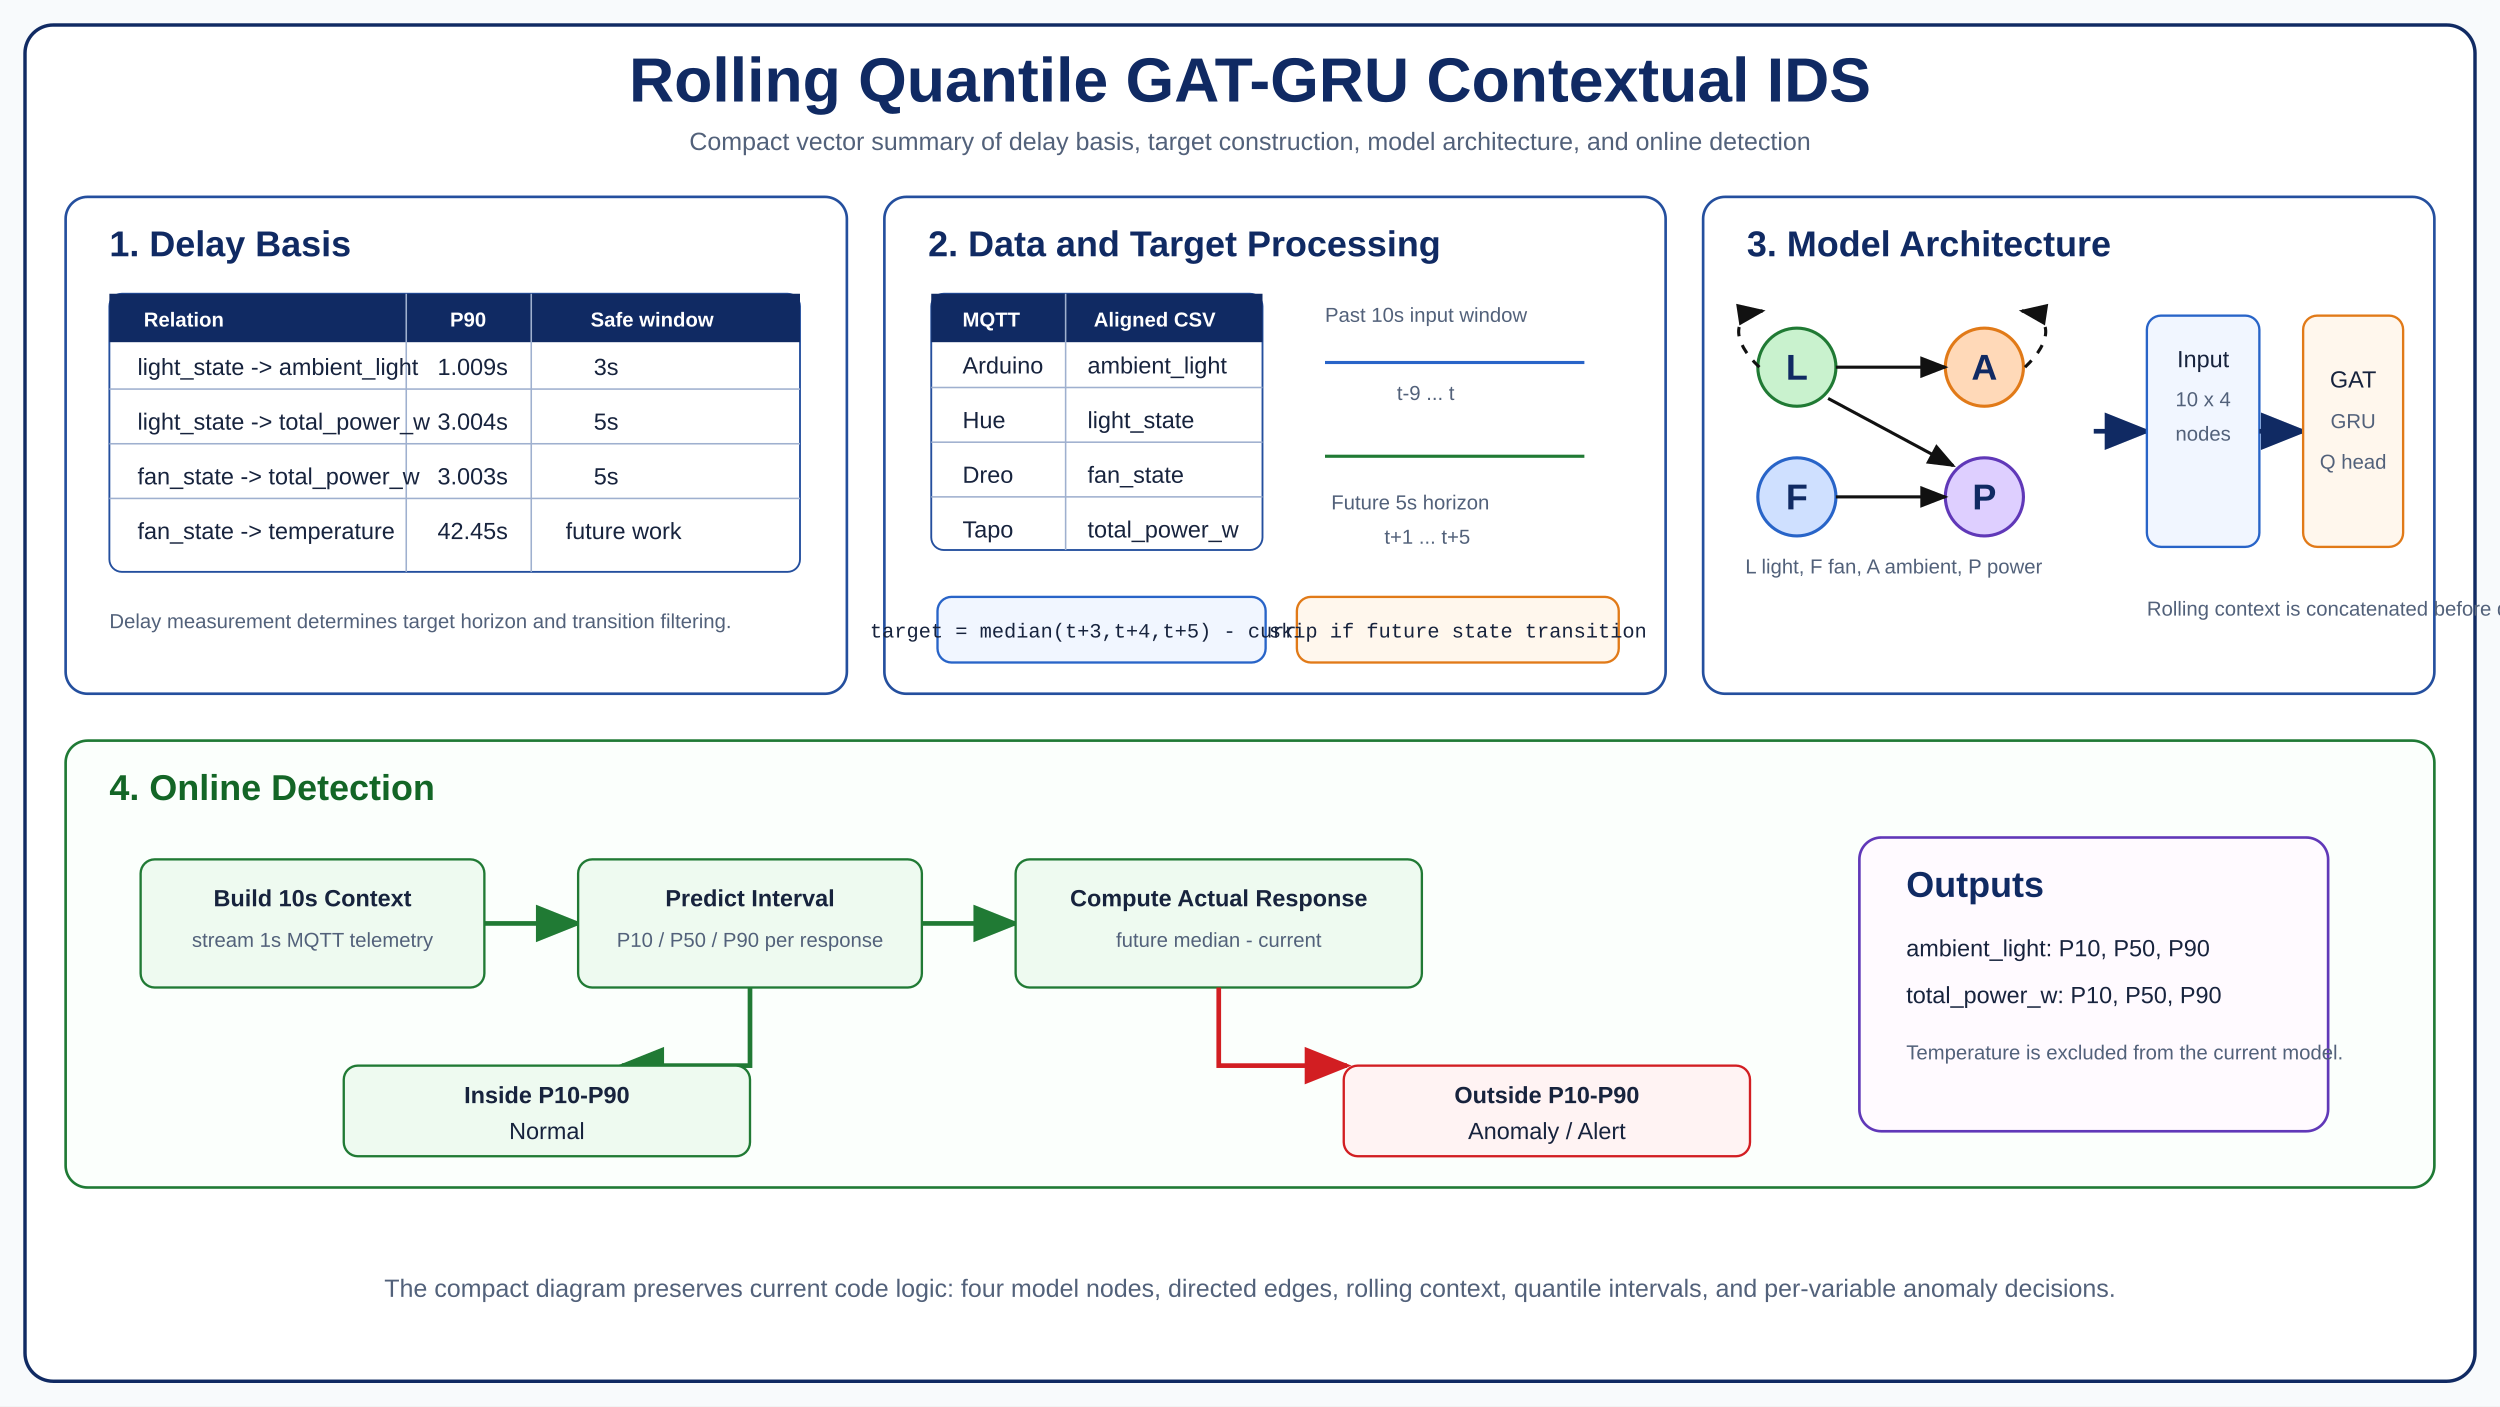
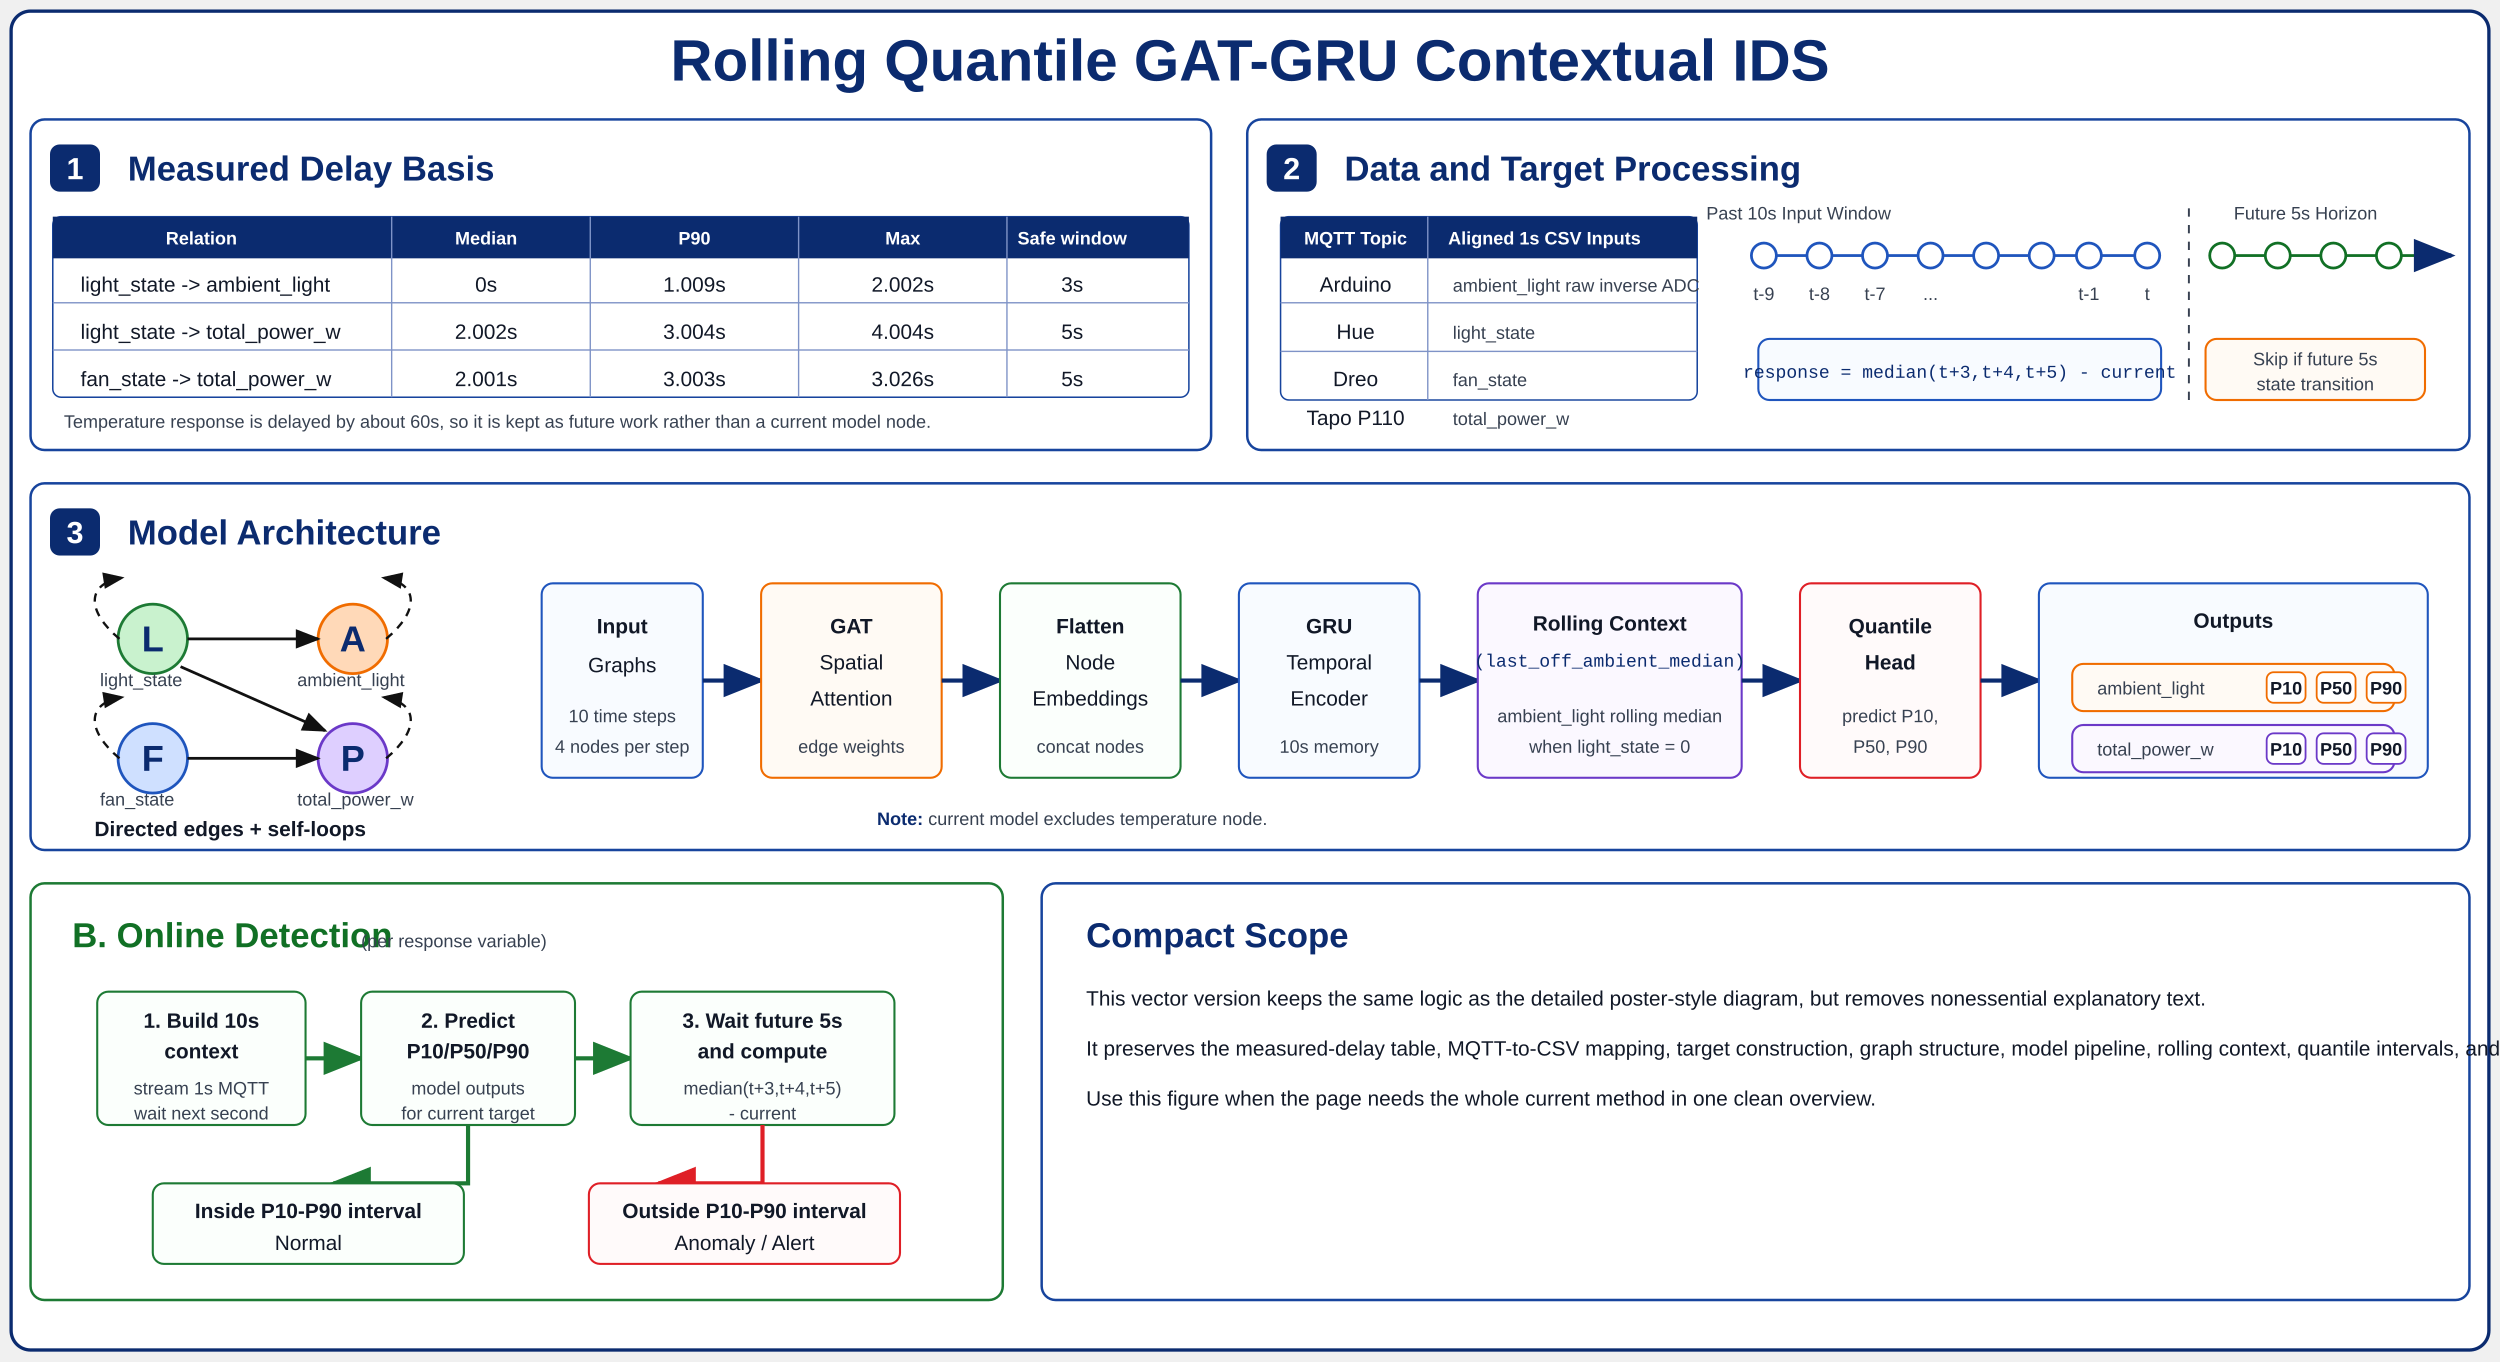
- <svg xmlns="http://www.w3.org/2000/svg" width="1600" height="900" viewBox="0 0 1600 900">
+ <svg xmlns="http://www.w3.org/2000/svg" width="1800" height="980" viewBox="0 0 1800 980">
  <defs>
    <style>
-       .bg{fill:#f8fafc}.page{fill:#fff;stroke:#102a63;stroke-width:2.2;rx:18}.panel{fill:#fff;stroke:#244f9e;stroke-width:1.7;rx:14}.greenPanel{fill:#fbfffc;stroke:#1f7a35;stroke-width:1.7;rx:14}.purplePanel{fill:#fffaff;stroke:#6038b8;stroke-width:1.7;rx:14}
-       .title{font-family:Arial,Helvetica,sans-serif;font-size:40px;font-weight:800;fill:#102a63}.sub{font-family:Arial,Helvetica,sans-serif;font-size:16px;fill:#52617a}
-       .h{font-family:Arial,Helvetica,sans-serif;font-size:23px;font-weight:800;fill:#102a63}.hg{font-family:Arial,Helvetica,sans-serif;font-size:23px;font-weight:800;fill:#136626}.t{font-family:Arial,Helvetica,sans-serif;font-size:15px;fill:#17233d}.s{font-family:Arial,Helvetica,sans-serif;font-size:13px;fill:#52617a}.m{font-family:"Courier New",monospace;font-size:13px;fill:#17233d}
-       .boxB{fill:#f1f6ff;stroke:#2864c8;stroke-width:1.5;rx:9}.boxO{fill:#fff7ed;stroke:#e17a18;stroke-width:1.5;rx:9}.boxG{fill:#eefaf0;stroke:#207a34;stroke-width:1.5;rx:9}.boxP{fill:#f5efff;stroke:#6038b8;stroke-width:1.5;rx:9}.boxR{fill:#fff3f3;stroke:#d21e22;stroke-width:1.5;rx:9}
-       .node{font-family:Arial,Helvetica,sans-serif;font-size:23px;font-weight:800;fill:#102a63}.head{fill:#102a63}.headText{font-family:Arial,Helvetica,sans-serif;font-size:13px;font-weight:800;fill:#fff}.line{stroke:#9fb0cf;stroke-width:1}
-       .arr{fill:none;stroke:#102a63;stroke-width:3;marker-end:url(#a)}.arrG{fill:none;stroke:#207a34;stroke-width:3;marker-end:url(#ag)}.arrR{fill:none;stroke:#d21e22;stroke-width:3;marker-end:url(#ar)}.edge{fill:none;stroke:#111;stroke-width:2;marker-end:url(#ab)}.dash{stroke-dasharray:6 6}
-       .chip{fill:#fff;stroke:#244f9e;stroke-width:1.1;rx:5}.chipT{font-family:Arial,Helvetica,sans-serif;font-size:12px;font-weight:800;fill:#102a63}
+       .page{fill:#fff;stroke:#0b2b6f;stroke-width:2.4;rx:14}
+       .panel{fill:#fff;stroke:#17449d;stroke-width:1.8;rx:10}
+       .greenPanel{fill:#fff;stroke:#1d7a34;stroke-width:1.8;rx:10}
+       .title{font-family:Arial,Helvetica,sans-serif;font-size:42px;font-weight:800;fill:#0b2b6f}
+       .h{font-family:Arial,Helvetica,sans-serif;font-size:25px;font-weight:800;fill:#0b2b6f}
+       .hg{font-family:Arial,Helvetica,sans-serif;font-size:25px;font-weight:800;fill:#117025}
+       .t{font-family:Arial,Helvetica,sans-serif;font-size:15px;fill:#111827}
+       .s{font-family:Arial,Helvetica,sans-serif;font-size:13px;fill:#374151}
+       .tiny{font-family:Arial,Helvetica,sans-serif;font-size:12px;fill:#374151}
+       .mono{font-family:"Courier New",monospace;font-size:13px;fill:#0b2b6f}
+       .badge{fill:#0b2b6f;rx:7}.badgeText{font-family:Arial,Helvetica,sans-serif;font-size:22px;font-weight:800;fill:white}
+       .head{fill:#0b2b6f}.headText{font-family:Arial,Helvetica,sans-serif;font-size:13px;font-weight:800;fill:white}
+       .grid{stroke:#7f93c7;stroke-width:1}.boxB{fill:#f8fbff;stroke:#1f55bd;stroke-width:1.5;rx:8}
+       .boxO{fill:#fffaf4;stroke:#f06c00;stroke-width:1.5;rx:8}.boxG{fill:#fbfffc;stroke:#1d7a34;stroke-width:1.5;rx:8}
+       .boxP{fill:#fbf8ff;stroke:#6b39c8;stroke-width:1.5;rx:8}.boxR{fill:#fffafa;stroke:#df1f26;stroke-width:1.5;rx:8}
+       .arrow{fill:none;stroke:#0b2b6f;stroke-width:3;marker-end:url(#arrow)}
+       .arrowG{fill:none;stroke:#1d7a34;stroke-width:3;marker-end:url(#arrowG)}
+       .arrowR{fill:none;stroke:#df1f26;stroke-width:3;marker-end:url(#arrowR)}
+       .edge{fill:none;stroke:#111;stroke-width:2;marker-end:url(#arrowBlack)}
+       .loop{fill:none;stroke:#111;stroke-width:1.7;stroke-dasharray:6 5;marker-end:url(#arrowBlack)}
+       .nodeText{font-family:Arial,Helvetica,sans-serif;font-size:26px;font-weight:800;fill:#0b2b6f}
+       .chip{fill:#fff;stroke-width:1.3;rx:5}.chipO{stroke:#f06c00}.chipP{stroke:#6b39c8}
+       .chipText{font-family:Arial,Helvetica,sans-serif;font-size:13px;font-weight:800;fill:#111827}
    </style>
-     <marker id="a" markerWidth="10" markerHeight="8" refX="9" refY="4" orient="auto">
-       <path d="M0,0 L10,4 L0,8 Z" fill="#102a63" />
-     </marker>
-     <marker id="ag" markerWidth="10" markerHeight="8" refX="9" refY="4" orient="auto">
-       <path d="M0,0 L10,4 L0,8 Z" fill="#207a34" />
-     </marker>
-     <marker id="ar" markerWidth="10" markerHeight="8" refX="9" refY="4" orient="auto">
-       <path d="M0,0 L10,4 L0,8 Z" fill="#d21e22" />
-     </marker>
-     <marker id="ab" markerWidth="9" markerHeight="7" refX="8" refY="3.5" orient="auto">
+     <marker id="arrow" markerWidth="10" markerHeight="8" refX="9" refY="4" orient="auto">
+       <path d="M0,0 L10,4 L0,8 Z" fill="#0b2b6f" />
+     </marker>
+     <marker id="arrowG" markerWidth="10" markerHeight="8" refX="9" refY="4" orient="auto">
+       <path d="M0,0 L10,4 L0,8 Z" fill="#1d7a34" />
+     </marker>
+     <marker id="arrowR" markerWidth="10" markerHeight="8" refX="9" refY="4" orient="auto">
+       <path d="M0,0 L10,4 L0,8 Z" fill="#df1f26" />
+     </marker>
+     <marker id="arrowBlack" markerWidth="9" markerHeight="7" refX="8" refY="3.5" orient="auto">
      <path d="M0,0 L9,3.5 L0,7 Z" fill="#111" />
    </marker>
  </defs>
-   <rect class="bg" width="1600" height="900" />
-   <rect class="page" x="16" y="16" width="1568" height="868" />
-   <text class="title" x="800" y="65" text-anchor="middle">Rolling Quantile GAT-GRU Contextual IDS</text>
-   <text class="sub" x="800" y="96" text-anchor="middle">Compact vector summary of delay basis, target construction, model architecture, and online detection</text>
-   <rect class="panel" x="42" y="126" width="500" height="318" />
-   <text class="h" x="70" y="164">1. Delay Basis</text>
-   <rect x="70" y="188" width="442" height="178" fill="#fff" stroke="#244f9e" stroke-width="1.2" rx="8" />
-   <rect class="head" x="70" y="188" width="442" height="31" />
-   <text class="headText" x="92" y="209">Relation</text>
-   <text class="headText" x="288" y="209">P90</text>
-   <text class="headText" x="378" y="209">Safe window</text>
-   <line class="line" x1="260" y1="188" x2="260" y2="366" />
-   <line class="line" x1="340" y1="188" x2="340" y2="366" />
-   <line class="line" x1="70" y1="249" x2="512" y2="249" />
-   <line class="line" x1="70" y1="284" x2="512" y2="284" />
-   <line class="line" x1="70" y1="319" x2="512" y2="319" />
-   <text class="t" x="88" y="240">light_state -&gt; ambient_light</text>
-   <text class="t" x="280" y="240">1.009s</text>
-   <text class="t" x="380" y="240">3s</text>
-   <text class="t" x="88" y="275">light_state -&gt; total_power_w</text>
-   <text class="t" x="280" y="275">3.004s</text>
-   <text class="t" x="380" y="275">5s</text>
-   <text class="t" x="88" y="310">fan_state -&gt; total_power_w</text>
-   <text class="t" x="280" y="310">3.003s</text>
-   <text class="t" x="380" y="310">5s</text>
-   <text class="t" x="88" y="345">fan_state -&gt; temperature</text>
-   <text class="t" x="280" y="345">42.45s</text>
-   <text class="t" x="362" y="345">future work</text>
-   <text class="s" x="70" y="402">Delay measurement determines target horizon and transition filtering.</text>
-   <rect class="panel" x="566" y="126" width="500" height="318" />
-   <text class="h" x="594" y="164">2. Data and Target Processing</text>
-   <rect x="596" y="188" width="212" height="164" fill="#fff" stroke="#244f9e" stroke-width="1.2" rx="8" />
-   <rect class="head" x="596" y="188" width="212" height="31" />
-   <text class="headText" x="616" y="209">MQTT</text>
-   <text class="headText" x="700" y="209">Aligned CSV</text>
-   <line class="line" x1="682" y1="188" x2="682" y2="352" />
-   <line class="line" x1="596" y1="248" x2="808" y2="248" />
-   <line class="line" x1="596" y1="283" x2="808" y2="283" />
-   <line class="line" x1="596" y1="318" x2="808" y2="318" />
-   <text class="t" x="616" y="239" fill="#d56600">Arduino</text>
-   <text class="t" x="696" y="239">ambient_light</text>
-   <text class="t" x="616" y="274" fill="#136626">Hue</text>
-   <text class="t" x="696" y="274">light_state</text>
-   <text class="t" x="616" y="309" fill="#1f4ed8">Dreo</text>
-   <text class="t" x="696" y="309">fan_state</text>
-   <text class="t" x="616" y="344" fill="#6038b8">Tapo</text>
-   <text class="t" x="696" y="344">total_power_w</text>
-   <line x1="848" y1="232" x2="1014" y2="232" stroke="#2864c8" stroke-width="2" />
-   <line x1="848" y1="292" x2="1014" y2="292" stroke="#207a34" stroke-width="2" />
-   <text class="s" x="848" y="206">Past 10s input window</text>
-   <text class="s" x="894" y="256">t-9 ... t</text>
-   <text class="s" x="852" y="326">Future 5s horizon</text>
-   <text class="s" x="886" y="348">t+1 ... t+5</text>
-   <rect class="boxB" x="600" y="382" width="210" height="42" />
-   <text class="m" x="705" y="408" text-anchor="middle">target = median(t+3,t+4,t+5) - current</text>
-   <rect class="boxO" x="830" y="382" width="206" height="42" />
-   <text class="m" x="933" y="408" text-anchor="middle">skip if future state transition</text>
-   <rect class="panel" x="1090" y="126" width="468" height="318" />
-   <text class="h" x="1118" y="164">3. Model Architecture</text>
-   <circle cx="1150" cy="235" r="25" fill="#c9f2ce" stroke="#207a34" stroke-width="2" />
-   <text class="node" x="1150" y="243" text-anchor="middle">L</text>
-   <circle cx="1150" cy="318" r="25" fill="#cfe0ff" stroke="#2864c8" stroke-width="2" />
-   <text class="node" x="1150" y="326" text-anchor="middle">F</text>
-   <circle cx="1270" cy="235" r="25" fill="#ffd9b8" stroke="#e17a18" stroke-width="2" />
-   <text class="node" x="1270" y="243" text-anchor="middle">A</text>
-   <circle cx="1270" cy="318" r="25" fill="#decfff" stroke="#6038b8" stroke-width="2" />
-   <text class="node" x="1270" y="326" text-anchor="middle">P</text>
-   <path class="edge" d="M1175 235 L1245 235" />
-   <path class="edge" d="M1170 255 L1250 298" />
-   <path class="edge" d="M1175 318 L1245 318" />
-   <path class="edge dash" d="M1126 235 C1108 218 1108 202 1128 199" />
-   <path class="edge dash" d="M1296 235 C1314 218 1314 202 1294 199" />
-   <text class="s" x="1117" y="367">L light, F fan, A ambient, P power</text>
-   <path class="arr" d="M1340 276 L1374 276" />
-   <rect class="boxB" x="1374" y="202" width="72" height="148" />
-   <text class="t" x="1410" y="235" text-anchor="middle">Input</text>
-   <text class="s" x="1410" y="260" text-anchor="middle">10 x 4</text>
-   <text class="s" x="1410" y="282" text-anchor="middle">nodes</text>
-   <path class="arr" d="M1446 276 L1474 276" />
-   <rect class="boxO" x="1474" y="202" width="64" height="148" />
-   <text class="t" x="1506" y="248" text-anchor="middle">GAT</text>
-   <text class="s" x="1506" y="274" text-anchor="middle">GRU</text>
-   <text class="s" x="1506" y="300" text-anchor="middle">Q head</text>
-   <text class="s" x="1374" y="394">Rolling context is concatenated before quantile prediction.</text>
-   <rect class="greenPanel" x="42" y="474" width="1516" height="286" />
-   <text class="hg" x="70" y="512">4. Online Detection</text>
-   <rect class="boxG" x="90" y="550" width="220" height="82" />
-   <text class="t" x="200" y="580" text-anchor="middle" font-weight="800">Build 10s Context</text>
-   <text class="s" x="200" y="606" text-anchor="middle">stream 1s MQTT telemetry</text>
-   <path class="arrG" d="M310 591 L370 591" />
-   <rect class="boxG" x="370" y="550" width="220" height="82" />
-   <text class="t" x="480" y="580" text-anchor="middle" font-weight="800">Predict Interval</text>
-   <text class="s" x="480" y="606" text-anchor="middle">P10 / P50 / P90 per response</text>
-   <path class="arrG" d="M590 591 L650 591" />
-   <rect class="boxG" x="650" y="550" width="260" height="82" />
-   <text class="t" x="780" y="580" text-anchor="middle" font-weight="800">Compute Actual Response</text>
-   <text class="s" x="780" y="606" text-anchor="middle">future median - current</text>
-   <path class="arrG" d="M480 632 L480 682 L398 682" />
-   <path class="arrR" d="M780 632 L780 682 L862 682" />
-   <rect class="boxG" x="220" y="682" width="260" height="58" />
-   <text class="t" x="350" y="706" text-anchor="middle" fill="#136626" font-weight="800">Inside P10-P90</text>
-   <text class="t" x="350" y="729" text-anchor="middle" fill="#136626">Normal</text>
-   <rect class="boxR" x="860" y="682" width="260" height="58" />
-   <text class="t" x="990" y="706" text-anchor="middle" fill="#d21e22" font-weight="800">Outside P10-P90</text>
-   <text class="t" x="990" y="729" text-anchor="middle" fill="#d21e22">Anomaly / Alert</text>
-   <rect class="purplePanel" x="1190" y="536" width="300" height="188" />
-   <text class="h" x="1220" y="574">Outputs</text>
-   <text class="t" x="1220" y="612">ambient_light: P10, P50, P90</text>
-   <text class="t" x="1220" y="642">total_power_w: P10, P50, P90</text>
-   <text class="s" x="1220" y="678">Temperature is excluded from the current model.</text>
-   <text class="sub" x="800" y="830" text-anchor="middle">The compact diagram preserves current code logic: four model nodes, directed edges, rolling context, quantile intervals, and per-variable anomaly decisions.</text>
+   <rect class="page" x="8" y="8" width="1784" height="964" />
+   <text class="title" x="900" y="58" text-anchor="middle">Rolling Quantile GAT-GRU Contextual IDS</text>
+   <rect class="panel" x="22" y="86" width="850" height="238" />
+   <rect class="badge" x="36" y="104" width="36" height="34" />
+   <text class="badgeText" x="54" y="129" text-anchor="middle">1</text>
+   <text class="h" x="92" y="130">Measured Delay Basis</text>
+   <rect x="38" y="156" width="818" height="130" fill="#fff" stroke="#17449d" stroke-width="1.1" rx="6" />
+   <rect class="head" x="38" y="156" width="818" height="30" />
+   <text class="headText" x="145" y="176" text-anchor="middle">Relation</text>
+   <text class="headText" x="350" y="176" text-anchor="middle">Median</text>
+   <text class="headText" x="500" y="176" text-anchor="middle">P90</text>
+   <text class="headText" x="650" y="176" text-anchor="middle">Max</text>
+   <text class="headText" x="772" y="176" text-anchor="middle">Safe window</text>
+   <line class="grid" x1="282" y1="156" x2="282" y2="286" />
+   <line class="grid" x1="425" y1="156" x2="425" y2="286" />
+   <line class="grid" x1="575" y1="156" x2="575" y2="286" />
+   <line class="grid" x1="725" y1="156" x2="725" y2="286" />
+   <line class="grid" x1="38" y1="218" x2="856" y2="218" />
+   <line class="grid" x1="38" y1="252" x2="856" y2="252" />
+   <text class="t" x="58" y="210">light_state -&gt; ambient_light</text>
+   <text class="t" x="350" y="210" text-anchor="middle">0s</text>
+   <text class="t" x="500" y="210" text-anchor="middle">1.009s</text>
+   <text class="t" x="650" y="210" text-anchor="middle">2.002s</text>
+   <text class="t" x="772" y="210" text-anchor="middle">3s</text>
+   <text class="t" x="58" y="244">light_state -&gt; total_power_w</text>
+   <text class="t" x="350" y="244" text-anchor="middle">2.002s</text>
+   <text class="t" x="500" y="244" text-anchor="middle">3.004s</text>
+   <text class="t" x="650" y="244" text-anchor="middle">4.004s</text>
+   <text class="t" x="772" y="244" text-anchor="middle">5s</text>
+   <text class="t" x="58" y="278">fan_state -&gt; total_power_w</text>
+   <text class="t" x="350" y="278" text-anchor="middle">2.001s</text>
+   <text class="t" x="500" y="278" text-anchor="middle">3.003s</text>
+   <text class="t" x="650" y="278" text-anchor="middle">3.026s</text>
+   <text class="t" x="772" y="278" text-anchor="middle">5s</text>
+   <text class="s" x="46" y="308">Temperature response is delayed by about 60s, so it is kept as future work rather than a current model node.</text>
+   <rect class="panel" x="898" y="86" width="880" height="238" />
+   <rect class="badge" x="912" y="104" width="36" height="34" />
+   <text class="badgeText" x="930" y="129" text-anchor="middle">2</text>
+   <text class="h" x="968" y="130">Data and Target Processing</text>
+   <rect x="922" y="156" width="300" height="132" fill="#fff" stroke="#17449d" stroke-width="1.1" rx="6" />
+   <rect class="head" x="922" y="156" width="300" height="30" />
+   <text class="headText" x="976" y="176" text-anchor="middle">MQTT Topic</text>
+   <text class="headText" x="1112" y="176" text-anchor="middle">Aligned 1s CSV Inputs</text>
+   <line class="grid" x1="1028" y1="156" x2="1028" y2="288" />
+   <line class="grid" x1="922" y1="218" x2="1222" y2="218" />
+   <line class="grid" x1="922" y1="253" x2="1222" y2="253" />
+   <text class="t" x="976" y="210" text-anchor="middle" fill="#f06c00">Arduino</text>
+   <text class="s" x="1046" y="210">ambient_light raw inverse ADC</text>
+   <text class="t" x="976" y="244" text-anchor="middle" fill="#117025">Hue</text>
+   <text class="s" x="1046" y="244">light_state</text>
+   <text class="t" x="976" y="278" text-anchor="middle" fill="#1f55bd">Dreo</text>
+   <text class="s" x="1046" y="278">fan_state</text>
+   <text class="t" x="976" y="306" text-anchor="middle" fill="#6b39c8">Tapo P110</text>
+   <text class="s" x="1046" y="306">total_power_w</text>
+   <text class="s" x="1295" y="158" text-anchor="middle" fill="#1f55bd">Past 10s Input Window</text>
+   <line x1="1270" y1="184" x2="1546" y2="184" stroke="#1f55bd" stroke-width="2" />
+   <text class="s" x="1270" y="216" text-anchor="middle">t-9</text>
+   <text class="s" x="1310" y="216" text-anchor="middle">t-8</text>
+   <text class="s" x="1350" y="216" text-anchor="middle">t-7</text>
+   <text class="s" x="1390" y="216" text-anchor="middle">...</text>
+   <text class="s" x="1504" y="216" text-anchor="middle">t-1</text>
+   <text class="s" x="1546" y="216" text-anchor="middle">t</text>
+   <circle cx="1270" cy="184" r="9" fill="#fff" stroke="#1f55bd" stroke-width="2" />
+   <circle cx="1310" cy="184" r="9" fill="#fff" stroke="#1f55bd" stroke-width="2" />
+   <circle cx="1350" cy="184" r="9" fill="#fff" stroke="#1f55bd" stroke-width="2" />
+   <circle cx="1390" cy="184" r="9" fill="#fff" stroke="#1f55bd" stroke-width="2" />
+   <circle cx="1430" cy="184" r="9" fill="#fff" stroke="#1f55bd" stroke-width="2" />
+   <circle cx="1470" cy="184" r="9" fill="#fff" stroke="#1f55bd" stroke-width="2" />
+   <circle cx="1504" cy="184" r="9" fill="#fff" stroke="#1f55bd" stroke-width="2" />
+   <circle cx="1546" cy="184" r="9" fill="#fff" stroke="#1f55bd" stroke-width="2" />
+   <line x1="1576" y1="150" x2="1576" y2="292" stroke="#374151" stroke-width="1.4" stroke-dasharray="6 6" />
+   <text class="s" x="1660" y="158" text-anchor="middle" fill="#117025">Future 5s Horizon</text>
+   <line x1="1600" y1="184" x2="1748" y2="184" stroke="#117025" stroke-width="2" />
+   <path d="M1748 184 L1765 184" class="arrow" />
+   <circle cx="1600" cy="184" r="9" fill="#fff" stroke="#117025" stroke-width="2" />
+   <circle cx="1640" cy="184" r="9" fill="#fff" stroke="#117025" stroke-width="2" />
+   <circle cx="1680" cy="184" r="9" fill="#fff" stroke="#117025" stroke-width="2" />
+   <circle cx="1720" cy="184" r="9" fill="#fff" stroke="#117025" stroke-width="2" />
+   <rect class="boxB" x="1266" y="244" width="290" height="44" />
+   <text class="mono" x="1411" y="272" text-anchor="middle">response = median(t+3,t+4,t+5) - current</text>
+   <rect class="boxO" x="1588" y="244" width="158" height="44" />
+   <text class="s" x="1667" y="263" text-anchor="middle" fill="#d95d00">Skip if future 5s</text>
+   <text class="s" x="1667" y="281" text-anchor="middle" fill="#d95d00">state transition</text>
+   <rect class="panel" x="22" y="348" width="1756" height="264" />
+   <rect class="badge" x="36" y="366" width="36" height="34" />
+   <text class="badgeText" x="54" y="391" text-anchor="middle">3</text>
+   <text class="h" x="92" y="392">Model Architecture</text>
+   <circle cx="110" cy="460" r="25" fill="#c9f2ce" stroke="#1d7a34" stroke-width="2" />
+   <text class="nodeText" x="110" y="469" text-anchor="middle">L</text>
+   <circle cx="110" cy="546" r="25" fill="#cfe0ff" stroke="#1f55bd" stroke-width="2" />
+   <text class="nodeText" x="110" y="555" text-anchor="middle">F</text>
+   <circle cx="254" cy="460" r="25" fill="#ffd9b8" stroke="#f06c00" stroke-width="2" />
+   <text class="nodeText" x="254" y="469" text-anchor="middle">A</text>
+   <circle cx="254" cy="546" r="25" fill="#decfff" stroke="#6b39c8" stroke-width="2" />
+   <text class="nodeText" x="254" y="555" text-anchor="middle">P</text>
+   <path class="edge" d="M135 460 L229 460" />
+   <path class="edge" d="M130 480 L234 526" />
+   <path class="edge" d="M135 546 L229 546" />
+   <path class="loop" d="M86 460 C62 440 62 420 88 416" />
+   <path class="loop" d="M278 460 C302 440 302 420 276 416" />
+   <path class="loop" d="M86 546 C62 526 62 506 88 502" />
+   <path class="loop" d="M278 546 C302 526 302 506 276 502" />
+   <text class="s" x="72" y="494">light_state</text>
+   <text class="s" x="72" y="580">fan_state</text>
+   <text class="s" x="214" y="494">ambient_light</text>
+   <text class="s" x="214" y="580">total_power_w</text>
+   <text class="t" x="68" y="602" fill="#0b2b6f" font-weight="800">Directed edges + self-loops</text>
+   <rect class="boxB" x="390" y="420" width="116" height="140" />
+   <text class="t" x="448" y="456" text-anchor="middle" font-weight="800" fill="#0b2b6f">Input</text>
+   <text class="t" x="448" y="484" text-anchor="middle">Graphs</text>
+   <text class="s" x="448" y="520" text-anchor="middle">10 time steps</text>
+   <text class="s" x="448" y="542" text-anchor="middle">4 nodes per step</text>
+   <path class="arrow" d="M506 490 L548 490" />
+   <rect class="boxO" x="548" y="420" width="130" height="140" />
+   <text class="t" x="613" y="456" text-anchor="middle" font-weight="800">GAT</text>
+   <text class="t" x="613" y="482" text-anchor="middle">Spatial</text>
+   <text class="t" x="613" y="508" text-anchor="middle">Attention</text>
+   <text class="s" x="613" y="542" text-anchor="middle">edge weights</text>
+   <path class="arrow" d="M678 490 L720 490" />
+   <rect class="boxG" x="720" y="420" width="130" height="140" />
+   <text class="t" x="785" y="456" text-anchor="middle" font-weight="800">Flatten</text>
+   <text class="t" x="785" y="482" text-anchor="middle">Node</text>
+   <text class="t" x="785" y="508" text-anchor="middle">Embeddings</text>
+   <text class="s" x="785" y="542" text-anchor="middle">concat nodes</text>
+   <path class="arrow" d="M850 490 L892 490" />
+   <rect class="boxB" x="892" y="420" width="130" height="140" />
+   <text class="t" x="957" y="456" text-anchor="middle" font-weight="800" fill="#0b2b6f">GRU</text>
+   <text class="t" x="957" y="482" text-anchor="middle" fill="#0b2b6f">Temporal</text>
+   <text class="t" x="957" y="508" text-anchor="middle" fill="#0b2b6f">Encoder</text>
+   <text class="s" x="957" y="542" text-anchor="middle">10s memory</text>
+   <path class="arrow" d="M1022 490 L1064 490" />
+   <rect class="boxP" x="1064" y="420" width="190" height="140" />
+   <text class="t" x="1159" y="454" text-anchor="middle" font-weight="800" fill="#0b2b6f">Rolling Context</text>
+   <text class="mono" x="1159" y="480" text-anchor="middle">(last_off_ambient_median)</text>
+   <text class="s" x="1159" y="520" text-anchor="middle">ambient_light rolling median</text>
+   <text class="s" x="1159" y="542" text-anchor="middle">when light_state = 0</text>
+   <path class="arrow" d="M1254 490 L1296 490" />
+   <rect class="boxR" x="1296" y="420" width="130" height="140" />
+   <text class="t" x="1361" y="456" text-anchor="middle" font-weight="800" fill="#df1f26">Quantile</text>
+   <text class="t" x="1361" y="482" text-anchor="middle" font-weight="800" fill="#df1f26">Head</text>
+   <text class="s" x="1361" y="520" text-anchor="middle">predict P10,</text>
+   <text class="s" x="1361" y="542" text-anchor="middle">P50, P90</text>
+   <path class="arrow" d="M1426 490 L1468 490" />
+   <rect class="boxB" x="1468" y="420" width="280" height="140" />
+   <text class="t" x="1608" y="452" text-anchor="middle" font-weight="800" fill="#0b2b6f">Outputs</text>
+   <rect class="boxO" x="1492" y="478" width="232" height="34" />
+   <text class="s" x="1510" y="500" fill="#d95d00">ambient_light</text>
+   <rect class="chip chipO" x="1632" y="484" width="28" height="22" />
+   <text class="chipText" x="1646" y="500" text-anchor="middle">P10</text>
+   <rect class="chip chipO" x="1668" y="484" width="28" height="22" />
+   <text class="chipText" x="1682" y="500" text-anchor="middle">P50</text>
+   <rect class="chip chipO" x="1704" y="484" width="28" height="22" />
+   <text class="chipText" x="1718" y="500" text-anchor="middle">P90</text>
+   <rect class="boxP" x="1492" y="522" width="232" height="34" />
+   <text class="s" x="1510" y="544" fill="#3f1b88">total_power_w</text>
+   <rect class="chip chipP" x="1632" y="528" width="28" height="22" />
+   <text class="chipText" x="1646" y="544" text-anchor="middle">P10</text>
+   <rect class="chip chipP" x="1668" y="528" width="28" height="22" />
+   <text class="chipText" x="1682" y="544" text-anchor="middle">P50</text>
+   <rect class="chip chipP" x="1704" y="528" width="28" height="22" />
+   <text class="chipText" x="1718" y="544" text-anchor="middle">P90</text>
+   <text class="s" x="772" y="594" text-anchor="middle">
+     <tspan font-weight="800" fill="#0b2b6f">Note:</tspan> current model excludes temperature node.</text>
+   <rect class="greenPanel" x="22" y="636" width="700" height="300" />
+   <text class="hg" x="52" y="682">B. Online Detection</text>
+   <text class="s" x="260" y="682">(per response variable)</text>
+   <rect class="boxG" x="70" y="714" width="150" height="96" />
+   <text class="t" x="145" y="740" text-anchor="middle" font-weight="800" fill="#117025">1. Build 10s</text>
+   <text class="t" x="145" y="762" text-anchor="middle" font-weight="800" fill="#117025">context</text>
+   <text class="s" x="145" y="788" text-anchor="middle">stream 1s MQTT</text>
+   <text class="s" x="145" y="806" text-anchor="middle">wait next second</text>
+   <path class="arrowG" d="M220 762 L260 762" />
+   <rect class="boxG" x="260" y="714" width="154" height="96" />
+   <text class="t" x="337" y="740" text-anchor="middle" font-weight="800" fill="#117025">2. Predict</text>
+   <text class="t" x="337" y="762" text-anchor="middle" font-weight="800" fill="#117025">P10/P50/P90</text>
+   <text class="s" x="337" y="788" text-anchor="middle">model outputs</text>
+   <text class="s" x="337" y="806" text-anchor="middle">for current target</text>
+   <path class="arrowG" d="M414 762 L454 762" />
+   <rect class="boxG" x="454" y="714" width="190" height="96" />
+   <text class="t" x="549" y="740" text-anchor="middle" font-weight="800" fill="#117025">3. Wait future 5s</text>
+   <text class="t" x="549" y="762" text-anchor="middle" font-weight="800" fill="#117025">and compute</text>
+   <text class="s" x="549" y="788" text-anchor="middle">median(t+3,t+4,t+5)</text>
+   <text class="s" x="549" y="806" text-anchor="middle">- current</text>
+   <path class="arrowG" d="M337 810 L337 852 L240 852" />
+   <path class="arrowR" d="M549 810 L549 852 L474 852" />
+   <rect class="boxG" x="110" y="852" width="224" height="58" />
+   <text class="t" x="222" y="877" text-anchor="middle" font-weight="800" fill="#117025">Inside P10-P90 interval</text>
+   <text class="t" x="222" y="900" text-anchor="middle" fill="#117025">Normal</text>
+   <rect class="boxR" x="424" y="852" width="224" height="58" />
+   <text class="t" x="536" y="877" text-anchor="middle" font-weight="800" fill="#df1f26">Outside P10-P90 interval</text>
+   <text class="t" x="536" y="900" text-anchor="middle" fill="#df1f26">Anomaly / Alert</text>
+   <rect class="panel" x="750" y="636" width="1028" height="300" />
+   <text class="h" x="782" y="682">Compact Scope</text>
+   <text class="t" x="782" y="724">This vector version keeps the same logic as the detailed poster-style diagram, but removes nonessential explanatory text.</text>
+   <text class="t" x="782" y="760">It preserves the measured-delay table, MQTT-to-CSV mapping, target construction, graph structure, model pipeline, rolling context, quantile intervals, and online anomaly rule.</text>
+   <text class="t" x="782" y="796">Use this figure when the page needs the whole current method in one clean overview.</text>
</svg>
